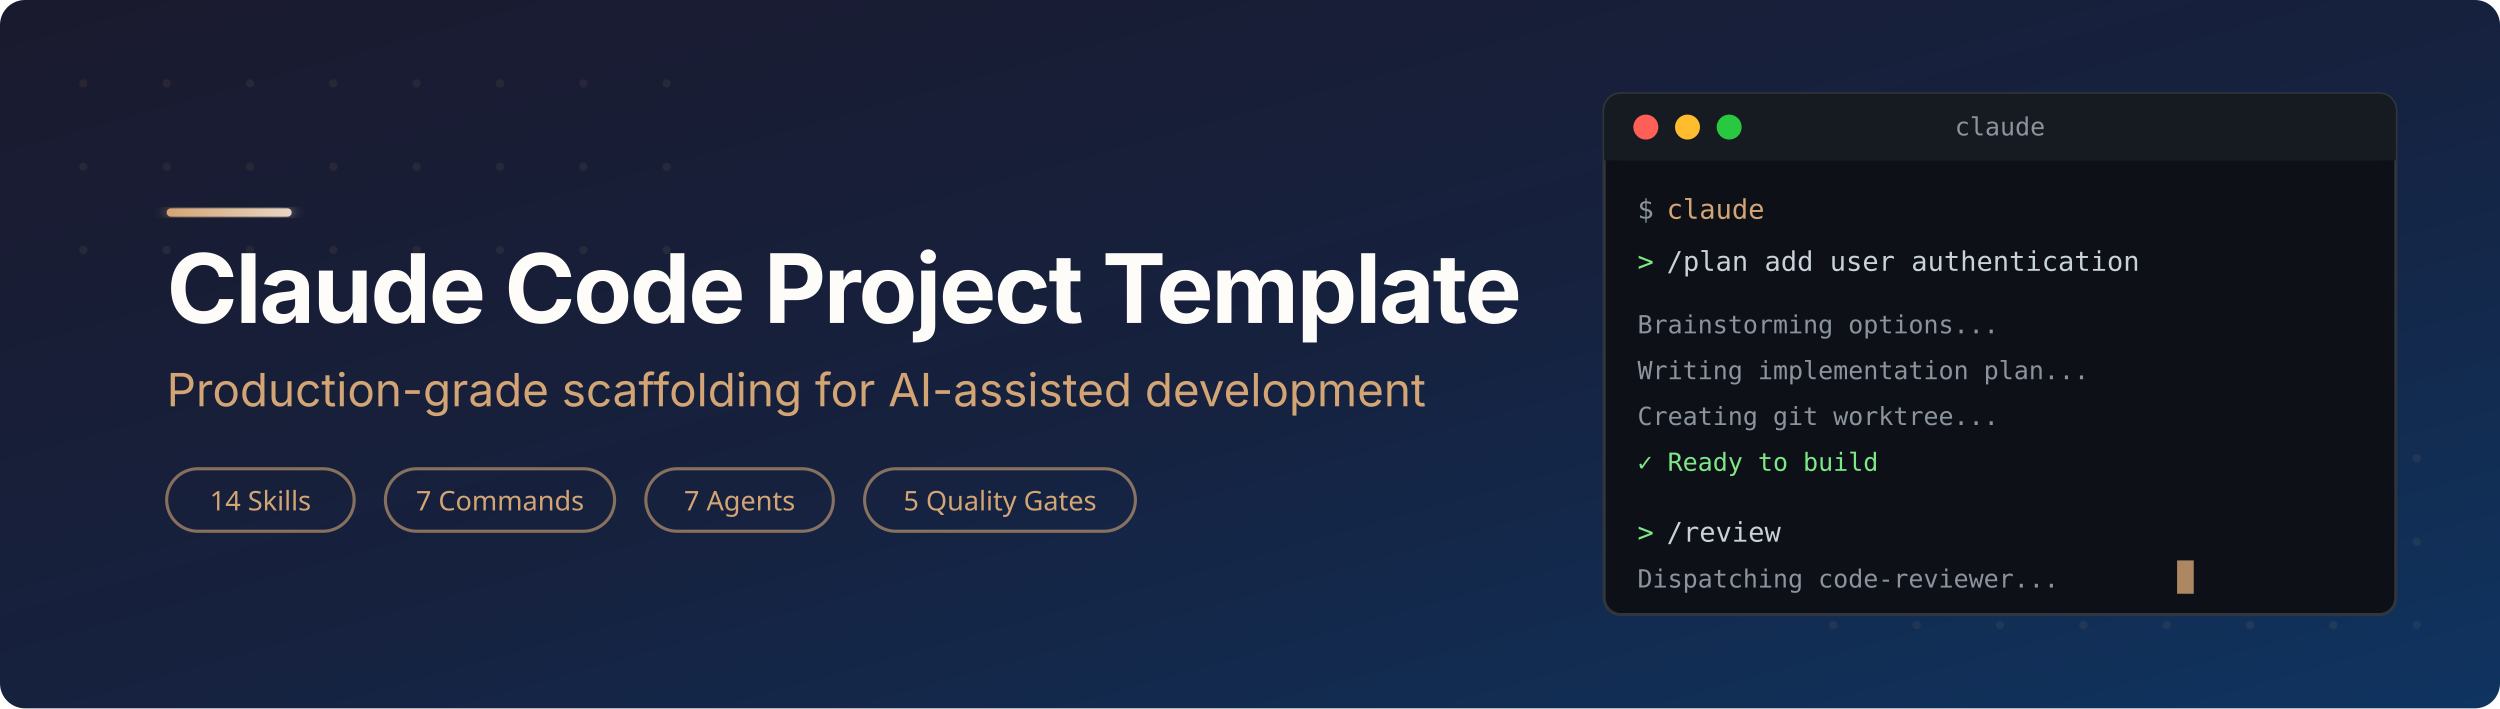
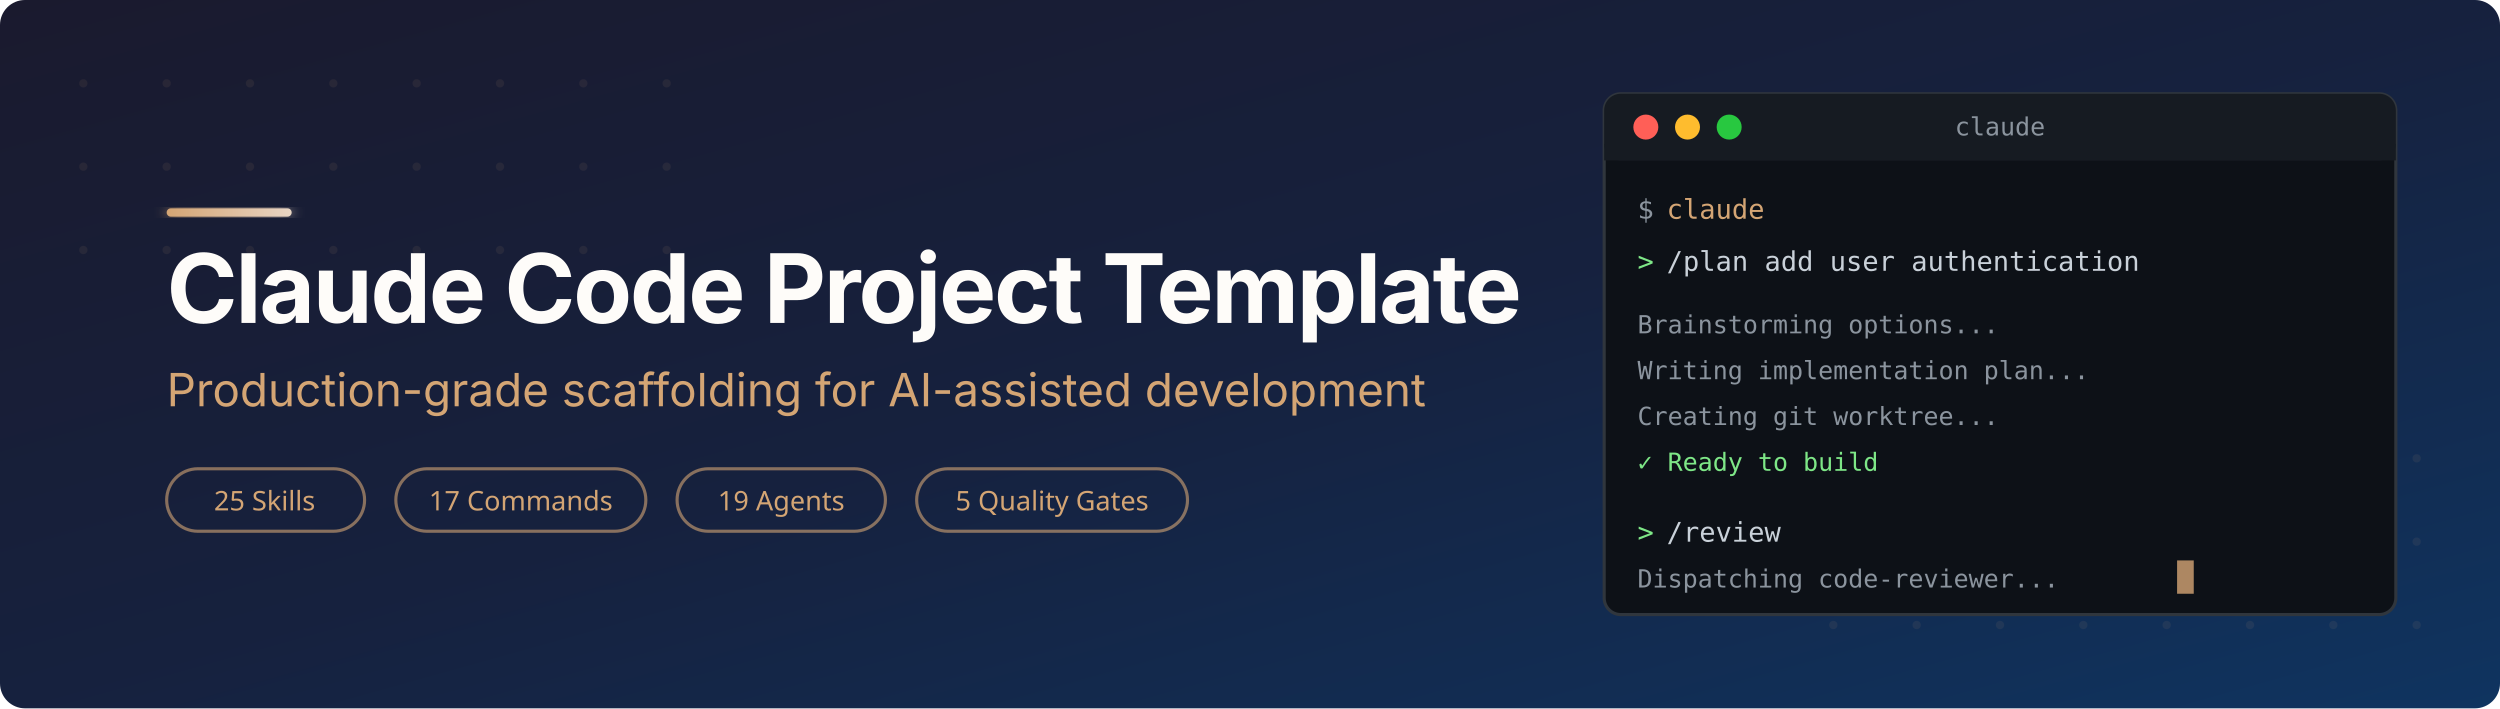
<svg xmlns="http://www.w3.org/2000/svg" viewBox="0 0 1200 340">
  <defs>
    <linearGradient id="bg" x1="0%" y1="0%" x2="100%" y2="100%">
      <stop offset="0%" style="stop-color:#1a1a2e" />
      <stop offset="50%" style="stop-color:#16213e" />
      <stop offset="100%" style="stop-color:#0f3460" />
    </linearGradient>
    <linearGradient id="accent" x1="0%" y1="0%" x2="100%" y2="0%">
      <stop offset="0%" style="stop-color:#D4A574" />
      <stop offset="100%" style="stop-color:#E8D5C4" />
    </linearGradient>
    <filter id="glow">
      <feGaussianBlur stdDeviation="3" result="blur" />
      <feMerge>
        <feMergeNode in="blur" />
        <feMergeNode in="SourceGraphic" />
      </feMerge>
    </filter>
  </defs>
  <rect width="1200" height="340" rx="12" fill="url(#bg)" />
  <g opacity="0.08" fill="#D4A574">
    <circle cx="40" cy="40" r="2" />
    <circle cx="80" cy="40" r="2" />
    <circle cx="120" cy="40" r="2" />
    <circle cx="160" cy="40" r="2" />
    <circle cx="200" cy="40" r="2" />
    <circle cx="240" cy="40" r="2" />
    <circle cx="280" cy="40" r="2" />
    <circle cx="320" cy="40" r="2" />
    <circle cx="40" cy="80" r="2" />
    <circle cx="80" cy="80" r="2" />
    <circle cx="120" cy="80" r="2" />
    <circle cx="160" cy="80" r="2" />
    <circle cx="200" cy="80" r="2" />
    <circle cx="240" cy="80" r="2" />
    <circle cx="280" cy="80" r="2" />
    <circle cx="320" cy="80" r="2" />
    <circle cx="40" cy="120" r="2" />
    <circle cx="80" cy="120" r="2" />
    <circle cx="120" cy="120" r="2" />
    <circle cx="160" cy="120" r="2" />
    <circle cx="200" cy="120" r="2" />
    <circle cx="240" cy="120" r="2" />
    <circle cx="280" cy="120" r="2" />
    <circle cx="320" cy="120" r="2" />
    <circle cx="880" cy="220" r="2" />
    <circle cx="920" cy="220" r="2" />
    <circle cx="960" cy="220" r="2" />
    <circle cx="1000" cy="220" r="2" />
    <circle cx="1040" cy="220" r="2" />
    <circle cx="1080" cy="220" r="2" />
    <circle cx="1120" cy="220" r="2" />
    <circle cx="1160" cy="220" r="2" />
    <circle cx="880" cy="260" r="2" />
    <circle cx="920" cy="260" r="2" />
    <circle cx="960" cy="260" r="2" />
    <circle cx="1000" cy="260" r="2" />
    <circle cx="1040" cy="260" r="2" />
    <circle cx="1080" cy="260" r="2" />
    <circle cx="1120" cy="260" r="2" />
    <circle cx="1160" cy="260" r="2" />
    <circle cx="880" cy="300" r="2" />
    <circle cx="920" cy="300" r="2" />
    <circle cx="960" cy="300" r="2" />
    <circle cx="1000" cy="300" r="2" />
    <circle cx="1040" cy="300" r="2" />
    <circle cx="1080" cy="300" r="2" />
    <circle cx="1120" cy="300" r="2" />
    <circle cx="1160" cy="300" r="2" />
  </g>
  <rect x="80" y="100" width="60" height="4" rx="2" fill="url(#accent)" filter="url(#glow)" />
  <text x="80" y="155" font-family="system-ui, -apple-system, 'Segoe UI', sans-serif" font-size="46" font-weight="700" fill="#FEFCF9" letter-spacing="-1">
    Claude Code Project Template
  </text>
  <text x="80" y="195" font-family="system-ui, -apple-system, 'Segoe UI', sans-serif" font-size="22" fill="#D4A574" font-weight="400">
    Production-grade scaffolding for AI-assisted development
  </text>
  <g transform="translate(80, 225)">
-     <rect width="90" height="30" rx="15" fill="none" stroke="#D4A574" stroke-width="1.5" opacity="0.6" />
-     <text x="45" y="20" font-family="system-ui, sans-serif" font-size="13" fill="#D4A574" text-anchor="middle">14 Skills</text>
-     <rect x="105" width="110" height="30" rx="15" fill="none" stroke="#D4A574" stroke-width="1.5" opacity="0.6" />
-     <text x="160" y="20" font-family="system-ui, sans-serif" font-size="13" fill="#D4A574" text-anchor="middle">7 Commands</text>
-     <rect x="230" width="90" height="30" rx="15" fill="none" stroke="#D4A574" stroke-width="1.5" opacity="0.6" />
-     <text x="275" y="20" font-family="system-ui, sans-serif" font-size="13" fill="#D4A574" text-anchor="middle">7 Agents</text>
-     <rect x="335" width="130" height="30" rx="15" fill="none" stroke="#D4A574" stroke-width="1.5" opacity="0.6" />
-     <text x="400" y="20" font-family="system-ui, sans-serif" font-size="13" fill="#D4A574" text-anchor="middle">5 Quality Gates</text>
+     <rect width="95" height="30" rx="15" fill="none" stroke="#D4A574" stroke-width="1.5" opacity="0.6" />
+     <text x="47" y="20" font-family="system-ui, sans-serif" font-size="13" fill="#D4A574" text-anchor="middle">25 Skills</text>
+     <rect x="110" width="120" height="30" rx="15" fill="none" stroke="#D4A574" stroke-width="1.5" opacity="0.6" />
+     <text x="170" y="20" font-family="system-ui, sans-serif" font-size="13" fill="#D4A574" text-anchor="middle">17 Commands</text>
+     <rect x="245" width="100" height="30" rx="15" fill="none" stroke="#D4A574" stroke-width="1.5" opacity="0.6" />
+     <text x="295" y="20" font-family="system-ui, sans-serif" font-size="13" fill="#D4A574" text-anchor="middle">19 Agents</text>
+     <rect x="360" width="130" height="30" rx="15" fill="none" stroke="#D4A574" stroke-width="1.5" opacity="0.6" />
+     <text x="425" y="20" font-family="system-ui, sans-serif" font-size="13" fill="#D4A574" text-anchor="middle">5 Quality Gates</text>
  </g>
  <g transform="translate(770, 45)">
    <rect width="380" height="250" rx="8" fill="#0d1117" stroke="#30363d" stroke-width="1.5" />
    <rect width="380" height="32" rx="8" fill="#161b22" />
    <rect y="24" width="380" height="8" fill="#161b22" />
    <circle cx="20" cy="16" r="6" fill="#ff5f57" />
    <circle cx="40" cy="16" r="6" fill="#febc2e" />
    <circle cx="60" cy="16" r="6" fill="#28c840" />
    <text x="190" y="20" font-family="monospace" font-size="12" fill="#8b949e" text-anchor="middle">claude</text>
    <text x="16" y="60" font-family="'SF Mono', 'Fira Code', monospace" font-size="13" fill="#8b949e">$</text>
    <text x="30" y="60" font-family="'SF Mono', 'Fira Code', monospace" font-size="13" fill="#D4A574"> claude</text>
    <text x="16" y="85" font-family="'SF Mono', 'Fira Code', monospace" font-size="13" fill="#7ee787">&gt;</text>
    <text x="30" y="85" font-family="'SF Mono', 'Fira Code', monospace" font-size="13" fill="#c9d1d9"> /plan add user authentication</text>
    <text x="16" y="115" font-family="'SF Mono', 'Fira Code', monospace" font-size="12" fill="#8b949e">  Brainstorming options...</text>
    <text x="16" y="137" font-family="'SF Mono', 'Fira Code', monospace" font-size="12" fill="#8b949e">  Writing implementation plan...</text>
    <text x="16" y="159" font-family="'SF Mono', 'Fira Code', monospace" font-size="12" fill="#8b949e">  Creating git worktree...</text>
    <text x="16" y="181" font-family="'SF Mono', 'Fira Code', monospace" font-size="12" fill="#7ee787">  ✓ Ready to build</text>
    <text x="16" y="215" font-family="'SF Mono', 'Fira Code', monospace" font-size="13" fill="#7ee787">&gt;</text>
    <text x="30" y="215" font-family="'SF Mono', 'Fira Code', monospace" font-size="13" fill="#c9d1d9"> /review</text>
    <text x="16" y="237" font-family="'SF Mono', 'Fira Code', monospace" font-size="12" fill="#8b949e">  Dispatching code-reviewer...</text>
    <rect x="275" y="224" width="8" height="16" fill="#D4A574" opacity="0.8">
      <animate attributeName="opacity" values="0.8;0;0.8" dur="1.2s" repeatCount="indefinite" />
    </rect>
  </g>
</svg>
